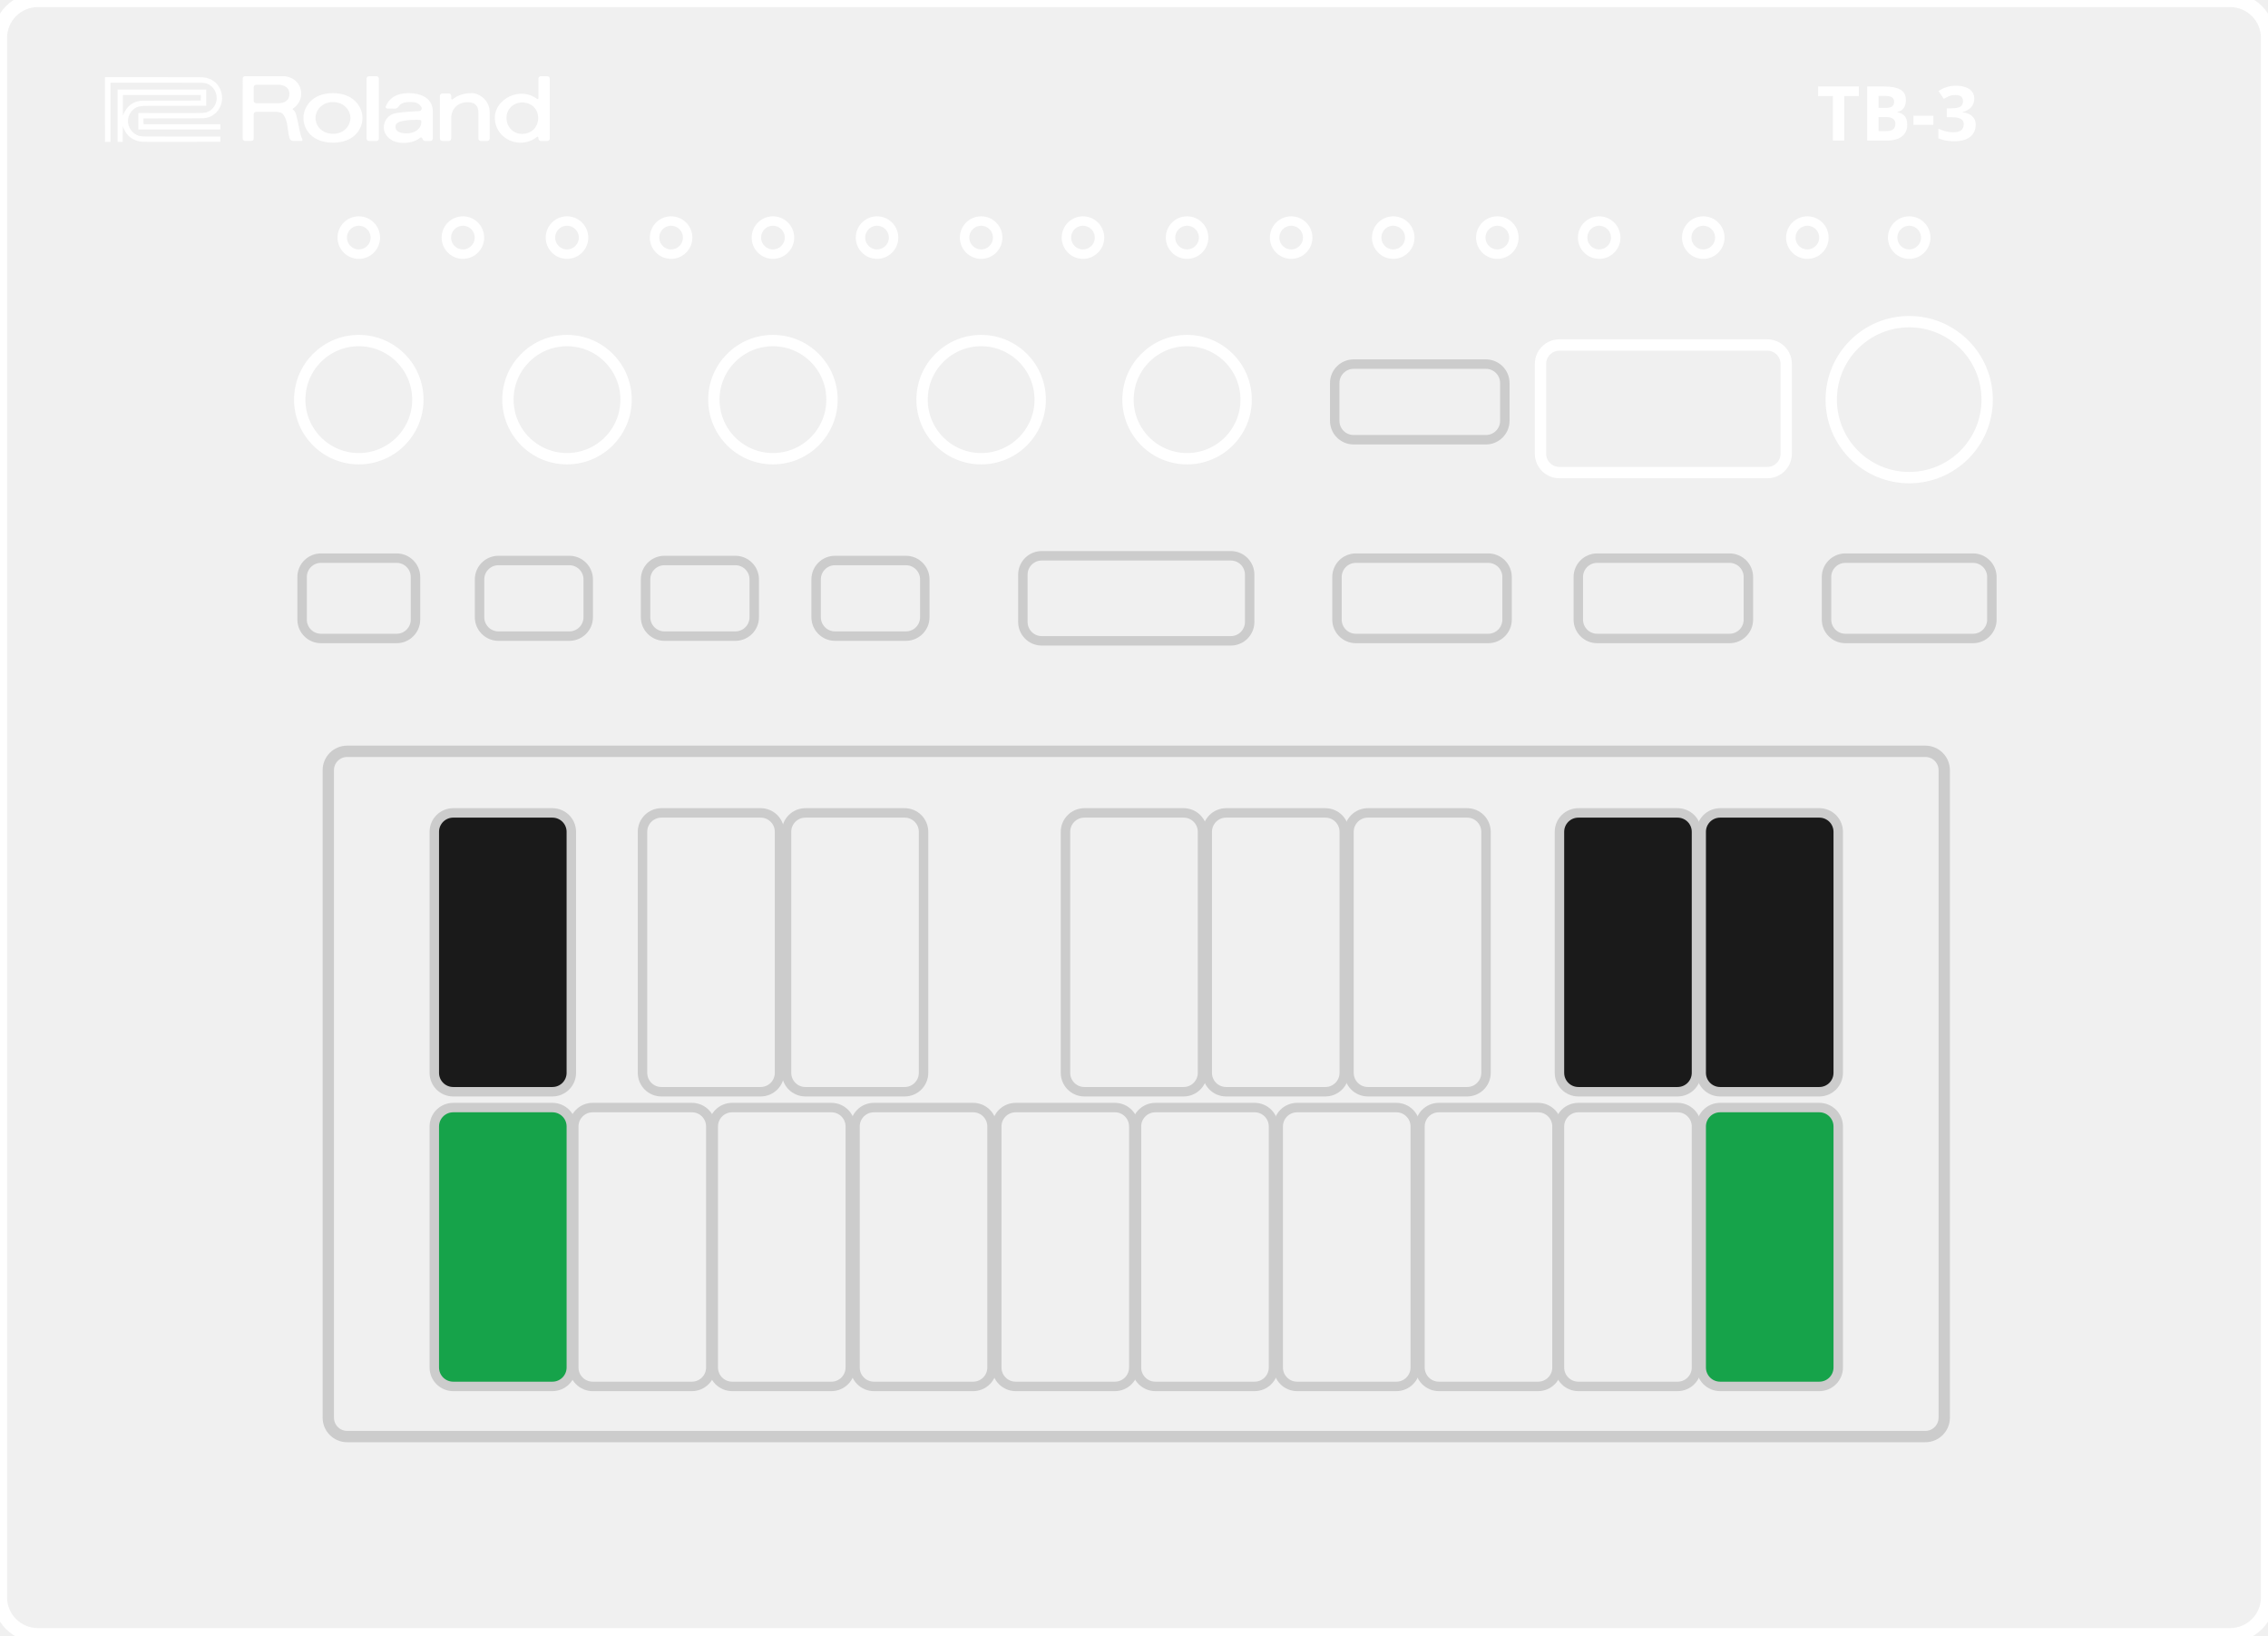
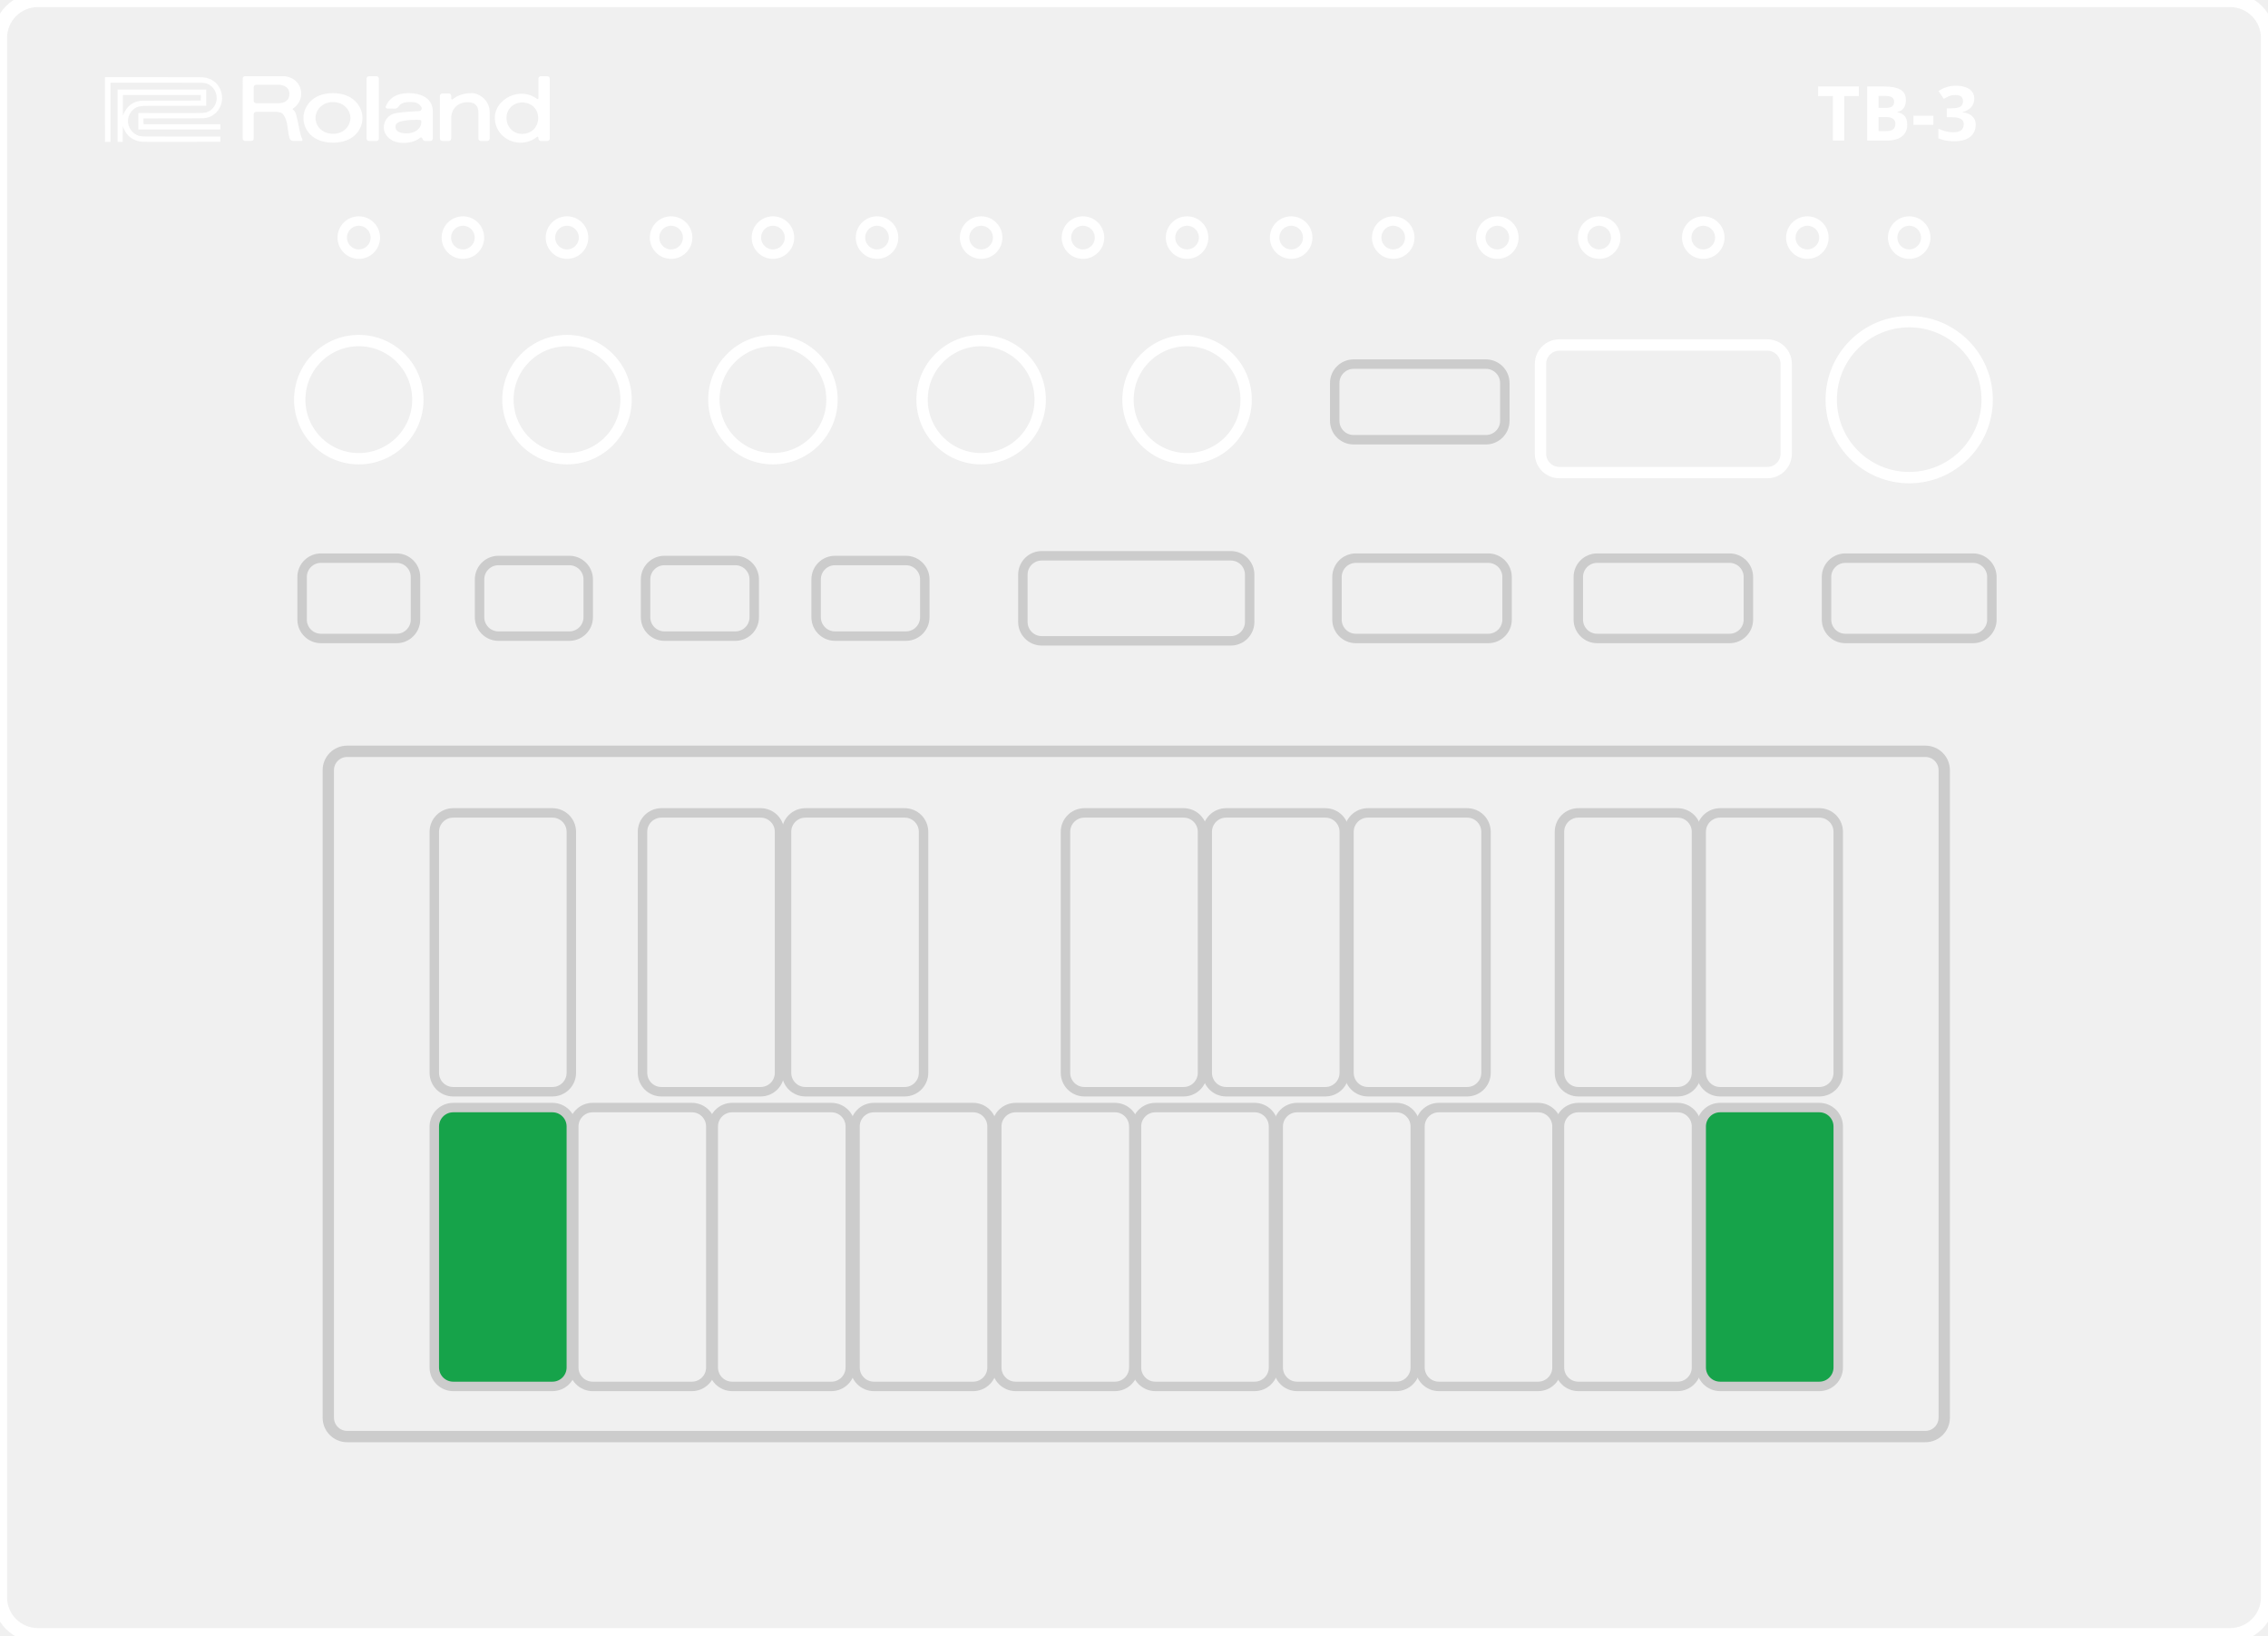
<svg xmlns="http://www.w3.org/2000/svg" baseProfile="full" height="173.0mm" version="1.1" viewBox="0 0 240.0 173.0" width="240.0mm">
  <defs />
  <rect fill="none" height="173.0" rx="4" stroke="#ffffff" stroke-width="1.5" width="240.0" x="0" y="0" />
  <rect fill="none" height="72.5" rx="2.0" stroke="#cccccc" stroke-width="1.2" width="171.0" x="34.74" y="79.487" />
  <circle cx="37.968" cy="25.137" fill="none" r="1.75" stroke="#ffffff" stroke-width="1.0" />
  <circle cx="48.984" cy="25.137" fill="none" r="1.75" stroke="#ffffff" stroke-width="1.0" />
  <circle cx="60.0" cy="25.137" fill="none" r="1.75" stroke="#ffffff" stroke-width="1.0" />
  <circle cx="71.016" cy="25.137" fill="none" r="1.75" stroke="#ffffff" stroke-width="1.0" />
  <circle cx="81.792" cy="25.137" fill="none" r="1.75" stroke="#ffffff" stroke-width="1.0" />
  <circle cx="92.808" cy="25.137" fill="none" r="1.75" stroke="#ffffff" stroke-width="1.0" />
  <circle cx="103.824" cy="25.137" fill="none" r="1.75" stroke="#ffffff" stroke-width="1.0" />
  <circle cx="114.6" cy="25.137" fill="none" r="1.75" stroke="#ffffff" stroke-width="1.0" />
  <circle cx="125.616" cy="25.137" fill="none" r="1.75" stroke="#ffffff" stroke-width="1.0" />
  <circle cx="136.632" cy="25.137" fill="none" r="1.75" stroke="#ffffff" stroke-width="1.0" />
  <circle cx="147.432" cy="25.137" fill="none" r="1.75" stroke="#ffffff" stroke-width="1.0" />
  <circle cx="158.448" cy="25.137" fill="none" r="1.75" stroke="#ffffff" stroke-width="1.0" />
  <circle cx="169.224" cy="25.137" fill="none" r="1.75" stroke="#ffffff" stroke-width="1.0" />
  <circle cx="180.24" cy="25.137" fill="none" r="1.75" stroke="#ffffff" stroke-width="1.0" />
  <circle cx="191.256" cy="25.137" fill="none" r="1.75" stroke="#ffffff" stroke-width="1.0" />
  <circle cx="202.032" cy="25.137" fill="none" r="1.75" stroke="#ffffff" stroke-width="1.0" />
  <circle cx="37.968" cy="42.281" fill="none" r="6.25" stroke="#ffffff" stroke-width="1.2" />
  <circle cx="60.0" cy="42.281" fill="none" r="6.25" stroke="#ffffff" stroke-width="1.2" />
  <circle cx="81.792" cy="42.281" fill="none" r="6.25" stroke="#ffffff" stroke-width="1.2" />
  <circle cx="103.824" cy="42.281" fill="none" r="6.25" stroke="#ffffff" stroke-width="1.2" />
  <circle cx="125.616" cy="42.281" fill="none" r="6.25" stroke="#ffffff" stroke-width="1.2" />
  <rect fill="none" height="8.0" rx="2.0" stroke="#cccccc" stroke-width="1.0" width="18.0" x="141.24" y="38.523" />
  <rect fill="none" height="13.5" rx="2.0" stroke="#ffffff" stroke-width="1.2" width="26.0" x="163.016" y="36.5" />
  <circle cx="202.032" cy="42.281" fill="none" r="8.25" stroke="#ffffff" stroke-width="1.2" />
  <rect fill="none" height="8.5" rx="2.0" stroke="#cccccc" stroke-width="1.0" width="12.0" x="31.968" y="59.051" />
  <rect fill="none" height="8.0" rx="2.0" stroke="#cccccc" stroke-width="1.0" width="11.5" x="50.746" y="59.301" />
  <rect fill="none" height="8.0" rx="2.0" stroke="#cccccc" stroke-width="1.0" width="11.5" x="68.314" y="59.301" />
  <rect fill="none" height="8.0" rx="2.0" stroke="#cccccc" stroke-width="1.0" width="11.5" x="86.362" y="59.301" />
  <rect fill="none" height="9.0" rx="2.0" stroke="#cccccc" stroke-width="1.0" width="24.0" x="108.24" y="58.801" />
  <rect fill="none" height="8.5" rx="2.0" stroke="#cccccc" stroke-width="1.0" width="18.0" x="141.48" y="59.051" />
  <rect fill="none" height="8.5" rx="2.0" stroke="#cccccc" stroke-width="1.0" width="18.0" x="167.016" y="59.051" />
  <rect fill="none" height="8.5" rx="2.0" stroke="#cccccc" stroke-width="1.0" width="17.5" x="193.282" y="59.051" />
-   <rect fill="#1a1a1a" height="29.5" rx="2.0" stroke="#cccccc" stroke-width="1.0" width="14.5" x="45.958" y="86.005" />
+   <rect fill="none" height="29.5" rx="2.0" stroke="#cccccc" stroke-width="1.0" width="14.5" x="45.958" y="86.005" />
  <rect fill="none" height="29.5" rx="2.0" stroke="#cccccc" stroke-width="1.0" width="14.5" x="67.99" y="86.005" />
  <rect fill="none" height="29.5" rx="2.0" stroke="#cccccc" stroke-width="1.0" width="14.5" x="83.23" y="86.005" />
  <rect fill="none" height="29.5" rx="2.0" stroke="#cccccc" stroke-width="1.0" width="14.5" x="112.75" y="86.005" />
  <rect fill="none" height="29.5" rx="2.0" stroke="#cccccc" stroke-width="1.0" width="14.5" x="127.75" y="86.005" />
  <rect fill="none" height="29.5" rx="2.0" stroke="#cccccc" stroke-width="1.0" width="14.5" x="142.75" y="86.005" />
-   <rect fill="#1a1a1a" height="29.5" rx="2.0" stroke="#cccccc" stroke-width="1.0" width="14.5" x="165.022" y="86.005" />
-   <rect fill="#1a1a1a" height="29.5" rx="2.0" stroke="#cccccc" stroke-width="1.0" width="14.5" x="180.022" y="86.005" />
+   <rect fill="none" height="29.5" rx="2.0" stroke="#cccccc" stroke-width="1.0" width="14.5" x="165.022" y="86.005" />
+   <rect fill="none" height="29.5" rx="2.0" stroke="#cccccc" stroke-width="1.0" width="14.5" x="180.022" y="86.005" />
  <rect fill="#16a34a" height="29.5" rx="2.0" stroke="#cccccc" stroke-width="1.0" width="14.5" x="45.958" y="117.18" />
  <rect fill="none" height="29.5" rx="2.0" stroke="#cccccc" stroke-width="1.0" width="14.5" x="60.718" y="117.18" />
  <rect fill="none" height="29.5" rx="2.0" stroke="#cccccc" stroke-width="1.0" width="14.5" x="75.478" y="117.18" />
  <rect fill="none" height="29.5" rx="2.0" stroke="#cccccc" stroke-width="1.0" width="14.5" x="90.478" y="117.18" />
  <rect fill="none" height="29.5" rx="2.0" stroke="#cccccc" stroke-width="1.0" width="14.5" x="105.478" y="117.18" />
  <rect fill="none" height="29.5" rx="2.0" stroke="#cccccc" stroke-width="1.0" width="14.5" x="120.262" y="117.18" />
  <rect fill="none" height="29.5" rx="2.0" stroke="#cccccc" stroke-width="1.0" width="14.5" x="135.262" y="117.18" />
  <rect fill="none" height="29.5" rx="2.0" stroke="#cccccc" stroke-width="1.0" width="14.5" x="150.262" y="117.18" />
  <rect fill="none" height="29.5" rx="2.0" stroke="#cccccc" stroke-width="1.0" width="14.5" x="165.022" y="117.18" />
  <rect fill="#16a34a" height="29.5" rx="2.0" stroke="#cccccc" stroke-width="1.0" width="14.5" x="180.022" y="117.18" />
  <path d="M 219.76 663.25 L 219.50 747.50 L 164.00 748.03 L 164.00 184.00 L 1119.00 184.00 L 1119.00 357.78 L 1115.26 358.48 C1113.20,358.87 966.16,359.08 788.51,358.96 L 785.10 358.95 C482.49,358.74 455.32,358.72 428.52,361.90 C425.77,362.22 423.03,362.58 420.00,362.98 C387.46,367.22 370.22,372.80 351.89,385.00 C297.53,421.19 269.38,481.30 277.54,543.70 C282.38,580.61 297.92,612.67 323.50,638.53 C338.92,654.11 352.77,664.32 370.81,673.40 C383.96,680.02 393.72,682.95 411.04,685.46 C438.85,689.50 438.78,689.50 674.00,689.62 C799.12,689.69 984.64,689.81 1086.27,689.87 L 1271.03 690.00 L 1270.77 718.25 L 1270.50 746.50 L 865.00 747.20 C600.72,747.66 453.23,747.55 441.50,746.91 C421.44,745.80 399.94,742.59 381.77,737.98 C342.65,728.06 304.41,706.26 278.94,679.37 C273.88,674.02 262.27,659.72 255.92,651.00 C245.40,636.57 228.45,601.74 222.95,583.25 C222.25,580.91 221.31,579.00 220.85,579.00 C220.39,579.00 219.90,616.91 219.76,663.25 ZM 88.00 110.00 L 87.50 747.50 L 58.43 747.76 C42.44,747.91 29.06,747.72 28.68,747.35 C28.31,746.97 28.00,590.14 28.00,398.83 L 28.00 51.00 L 548.25 51.01 C884.33,51.01 1072.57,51.37 1080.00,52.01 C1131.43,56.45 1170.65,70.82 1206.15,98.21 C1259.94,139.73 1292.27,210.48 1289.65,281.00 C1288.36,315.88 1280.80,346.30 1266.00,376.18 C1244.92,418.74 1211.25,452.09 1168.80,472.43 C1144.41,484.12 1126.27,488.82 1090.50,492.71 C1077.03,494.17 1043.23,494.37 759.22,494.69 L 442.95 495.05 L 443.03 525.09 C443.08,541.61 443.36,555.78 443.66,556.57 C444.14,557.81 499.41,558.00 857.62,558.00 L 1271.03 558.00 L 1270.77 585.75 L 1270.50 613.50 L 829.25 613.75 L 388.00 614.00 L 388.00 436.83 L 727.75 437.03 C1035.69,437.20 1068.90,437.07 1082.50,435.59 C1112.78,432.30 1125.31,429.37 1140.50,422.02 C1194.77,395.73 1229.42,342.16 1231.71,281.00 C1233.28,238.85 1219.73,199.51 1192.46,167.00 C1182.63,155.29 1172.99,146.70 1158.99,137.20 C1133.10,119.64 1115.12,113.92 1076.60,110.98 C1068.41,110.36 885.86,110.00 575.86,110.00 ZM 221.00 353.67 C221.00,414.38 221.20,463.89 221.45,463.89 L 221.45 463.89 C221.69,463.64 223.96,458.52 226.48,452.50 C244.51,409.46 269.88,374.00 299.30,350.73 C330.85,325.77 367.21,310.92 411.84,304.76 C417.01,304.05 523.66,303.51 740.00,303.10 L 1060.50 302.50 L 1061.03 243.00 L 221.00 243.00 Z" fill="#ffffff" fill-rule="nonzero" stroke="none" stroke-linecap="round" stroke-linejoin="round" stroke-width="0" transform="translate(10.82888 7.665643) scale(0.009825674)" />
  <path d="m192 22.717-3e-3 71.215c0.014 0.012 0.021 3.108 3.123 3.108h8.514c3.104 0 3.097-3.097 3.097-3.097l7e-3 -71.229c0-4e-3 0-3.105-3.104-3.105h-8.514c-3.11 3e-3 -3.11 3.101-3.12 3.108z" fill="#ffffff" fill-rule="nonzero" stroke="none" stroke-linecap="round" stroke-linejoin="round" stroke-width="0" transform="translate(21.79224 6.326583) scale(0.08851777)" />
  <path d="m226.54 80.726c0.057 1.711 1.092 3.644 2.73 4.721 7.812 5.135 28.24 3.12 28.299-11.791 4e-3 -1.128-1.158-1.713-1.963-1.819-1.592-0.208-18.885-0.579-25.896 3.116-2.353 1.234-3.247 3.251-3.17 5.773 0 0-13.93 0.046-13.93 0-0.059-7.937 5.972-15.571 13.881-16.822 5.457-0.866 8.865-1.61 28.895-2.633 1.322-0.062 3.668-2.627 1.941-5.089-2.697-3.833-4.887-5.694-13.207-5.694-7.514 0-11.523 1.547-14.012 5.691-0.473 0.799-2.106 2.174-3.745 2.174l-9.525-0.028c-1.127 0-2.427-1.322-1.974-2.408 4.456-10.754 13.583-16.053 27.559-16.064 12.492-4e-3 28.797 4.625 28.797 22.052l-0.01 32.04c0.01 0 0 3.097-3.096 3.097 0 0-3.938 4e-3 -5.074 0-2.49 0-3.625-0.6-4.424-3.108-0.318-0.993-1.453-1.694-2.439-0.839-8.137 7.08-25.973 8.734-35.584 1.928-5.542-3.929-7.982-9.089-7.982-14.295 0-2e-3 13.929-0.016 13.929-2e-3z" fill="#ffffff" fill-rule="nonzero" stroke="none" stroke-linecap="round" stroke-linejoin="round" stroke-width="0" transform="translate(21.79224 6.326583) scale(0.08851777)" />
  <path d="m339.24 93.937v-31.404c0-14.047-12.393-22.662-21.455-22.662-8.996 0-16.639 2.346-22.539 7.087-0.518 0.426-1.988 0.887-1.988-0.408l-0.02-3.219s-8e-3 -3.102-3.107-3.1l-7.338-2e-3s-3.104 0-3.102 3.088l-8e-3 50.626c6e-3 3.097 3.107 3.104 3.107 3.104l7.348-7e-3c3.092 0 3.092-3.097 3.078-3.108l0.014-24.737c0-6.838 4.621-18.516 19.84-18.516 10.881 0 12.611 7.476 12.611 11.854l0.014 31.41c6e-3 3.101 3.109 3.094 3.109 3.094l7.35 3e-3s3.098 0 3.086-3.103z" fill="#ffffff" fill-rule="nonzero" stroke="none" stroke-linecap="round" stroke-linejoin="round" stroke-width="0" transform="translate(21.79224 6.326583) scale(0.08851777)" />
  <path d="m214.85 55.893c-0.018 0.105-0.029 0.213-0.029 0.321" fill="#ffffff" fill-rule="nonzero" stroke="none" stroke-linecap="round" stroke-linejoin="round" stroke-width="0" transform="translate(21.79224 6.326583) scale(0.08851777)" />
  <path d="m152.04 99.038c24.747 0 35.121-16.011 35.107-29.575-0.019-12.993-10.425-29.6-35.321-29.604-24.87-7e-3 -35.262 16.564-35.262 29.615 0 13.823 10.499 29.564 35.476 29.564v-10.596c-14.479 0-21.105-10.695-21.105-18.894 0-8.192 6.938-19.016 20.898-19.016 13.959 0 20.938 10.759 20.938 18.946 0 8.285-6.829 18.963-20.731 18.963z" fill="#ffffff" fill-rule="nonzero" stroke="none" stroke-linecap="round" stroke-linejoin="round" stroke-width="0" transform="translate(21.79224 6.326583) scale(0.08851777)" />
  <path d="m359.31 69.342c0 10.951 8.088 19.255 18.688 19.251 10.609-4e-3 19.193-7.47 19.162-19.099-0.027-11.261-8.574-18.518-19.174-18.518-9.897 1e-3 -18.684 7.551-18.676 18.366l-13.938-0.019c-0.053-22.616 30.334-37.896 50.33-22.628 0.908 0.695 1.773 0.143 1.795-1.485l-0.014-22.489c0.023-3.112 3.127-3.106 3.127-3.106h7.35s3.088-2e-3 3.088 3.096v71.222c0 3.108-3.08 3.108-3.08 3.108h-7.357c-3.092 0-3.107-3.097-3.104-3.332 0.012-1.628-0.91-2.198-1.805-1.488-20.305 16.037-50.271 2.4-50.33-22.896z" fill="#ffffff" fill-rule="nonzero" stroke="none" stroke-linecap="round" stroke-linejoin="round" stroke-width="0" transform="translate(21.79224 6.326583) scale(0.08851777)" />
  <path d="m60.187 62.19 3e-3 -10.268c0.169-4e-3 -3.097-4e-3 -3.097-3.1-0.011-3.797 0-15.876 0-15.876s0-3.096 3.097-3.096h27.488s12.088 0.021 12.096 11.039c7e-3 11.052-12.096 11.028-12.096 11.025l-27.488 9e-3v10.268l23.03-5e-3c4.072 0 7.552 0.916 9.127 3.101 6.704 9.306 4.49 18.815 7.705 28.625 0.568 1.724 2.172 3.116 5.115 3.116l8.987-0.021c0.844 7e-3 1.472-1.143 1.222-1.677-3.707-7.849-4.001-16.025-6.444-25.395-1.35-5.188-1.393-7.661-5.236-10.679-0.214-0.166 0.136-0.763 0.586-1.075 5.608-3.921 9.602-10.315 9.602-17.294 0-14.273-11.63-21.298-21.807-21.293l-45.056 6e-3s-3.098 0-3.098 3.09l-0.011 71.221c0.015 3.133 3.129 3.107 3.129 3.107l6.955-5e-3s3.097 5e-3 3.097-3.103c0-5.062-0.021-21.448-7e-3 -28.632 7e-3 -3.096 3.101-3.088 3.101-3.088z" fill="#ffffff" fill-rule="nonzero" stroke="none" stroke-linecap="round" stroke-linejoin="round" stroke-width="0" transform="translate(21.79224 6.326583) scale(0.08851777)" />
  <text class="printed-text" dominant-baseline="central" fill="#ffffff" font-family="sans-serif" font-size="8.0" font-weight="bold" lengthAdjust="spacingAndGlyphs" text-anchor="start" textLength="37.0" x="192.24" y="11.764">TB-3</text>
</svg>
